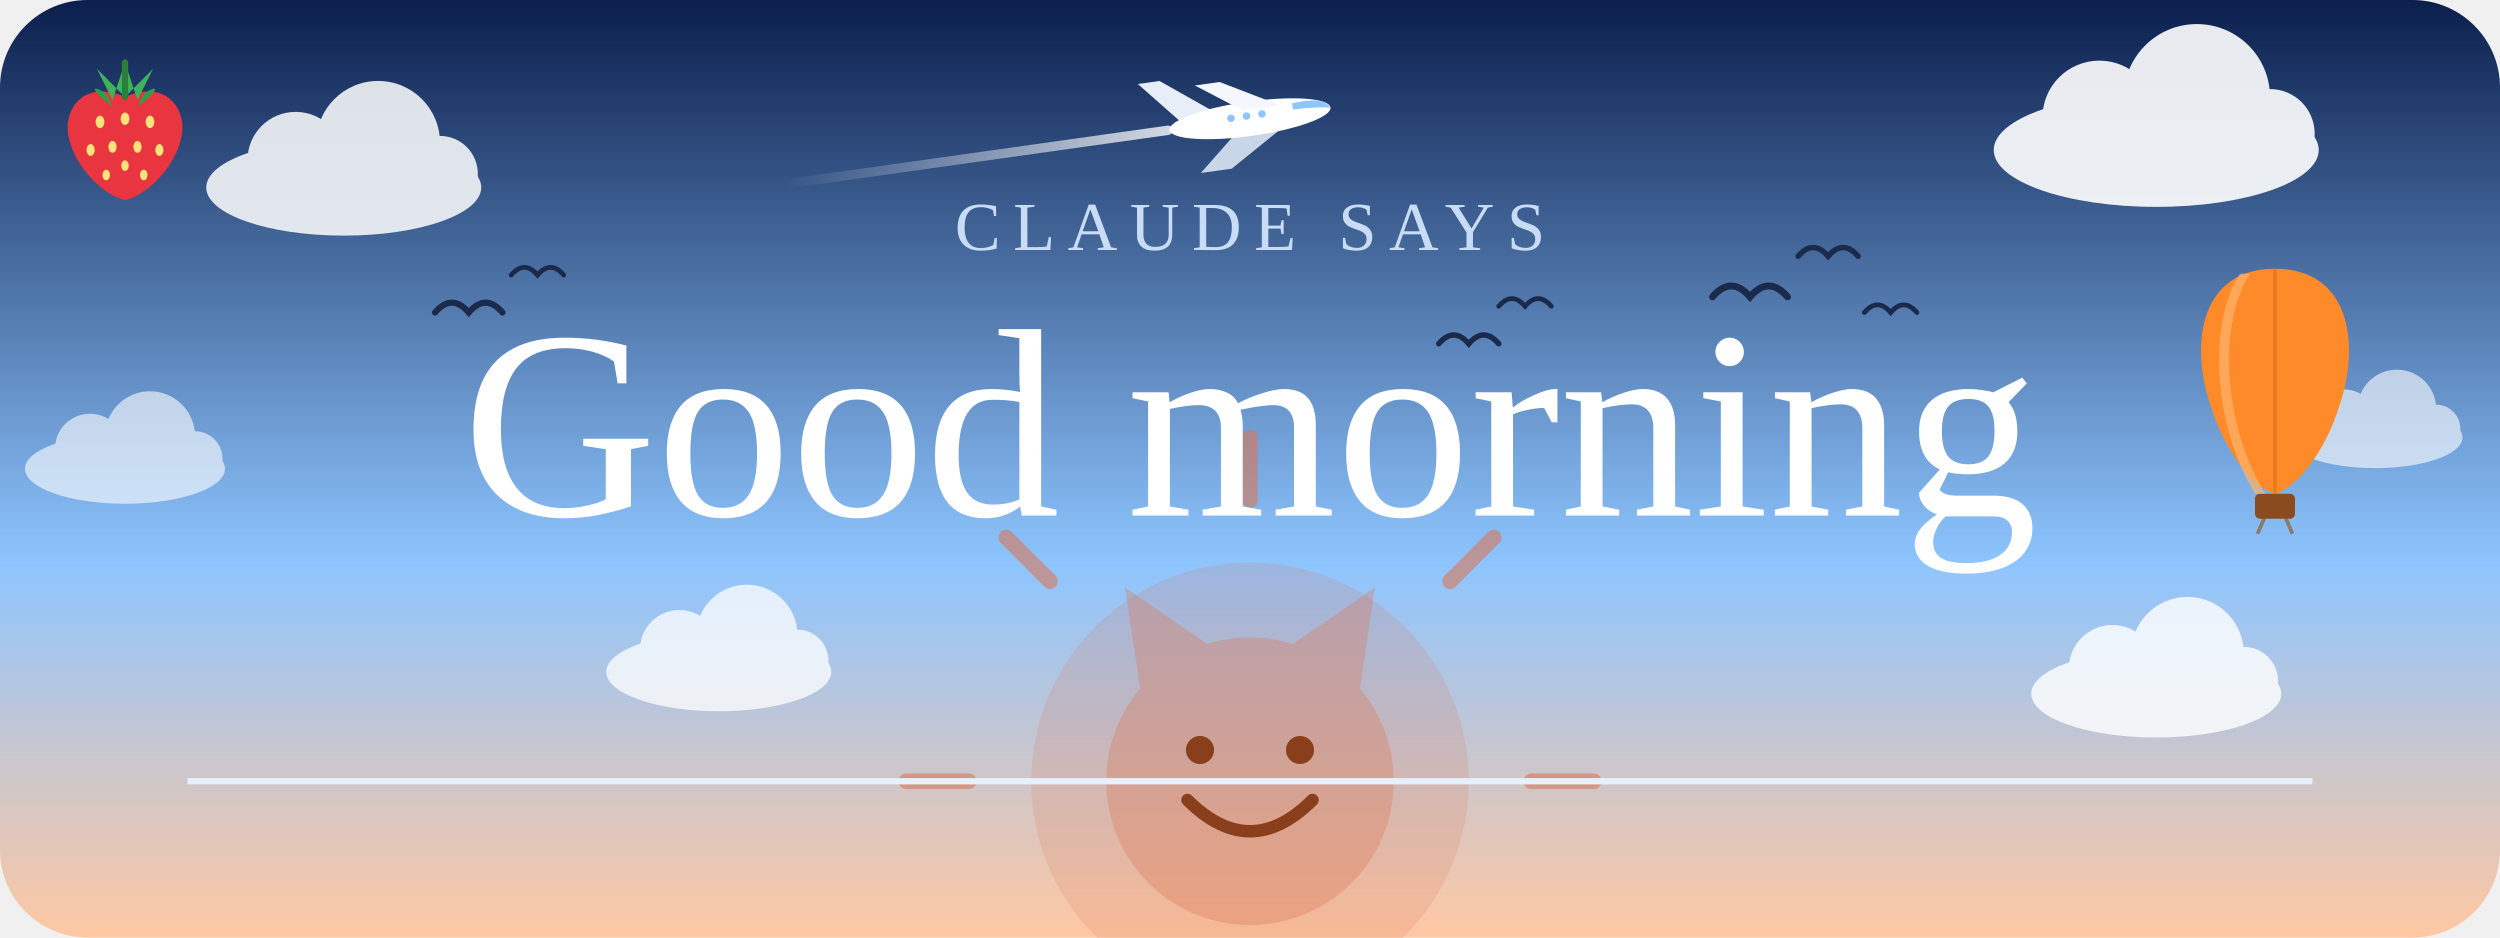
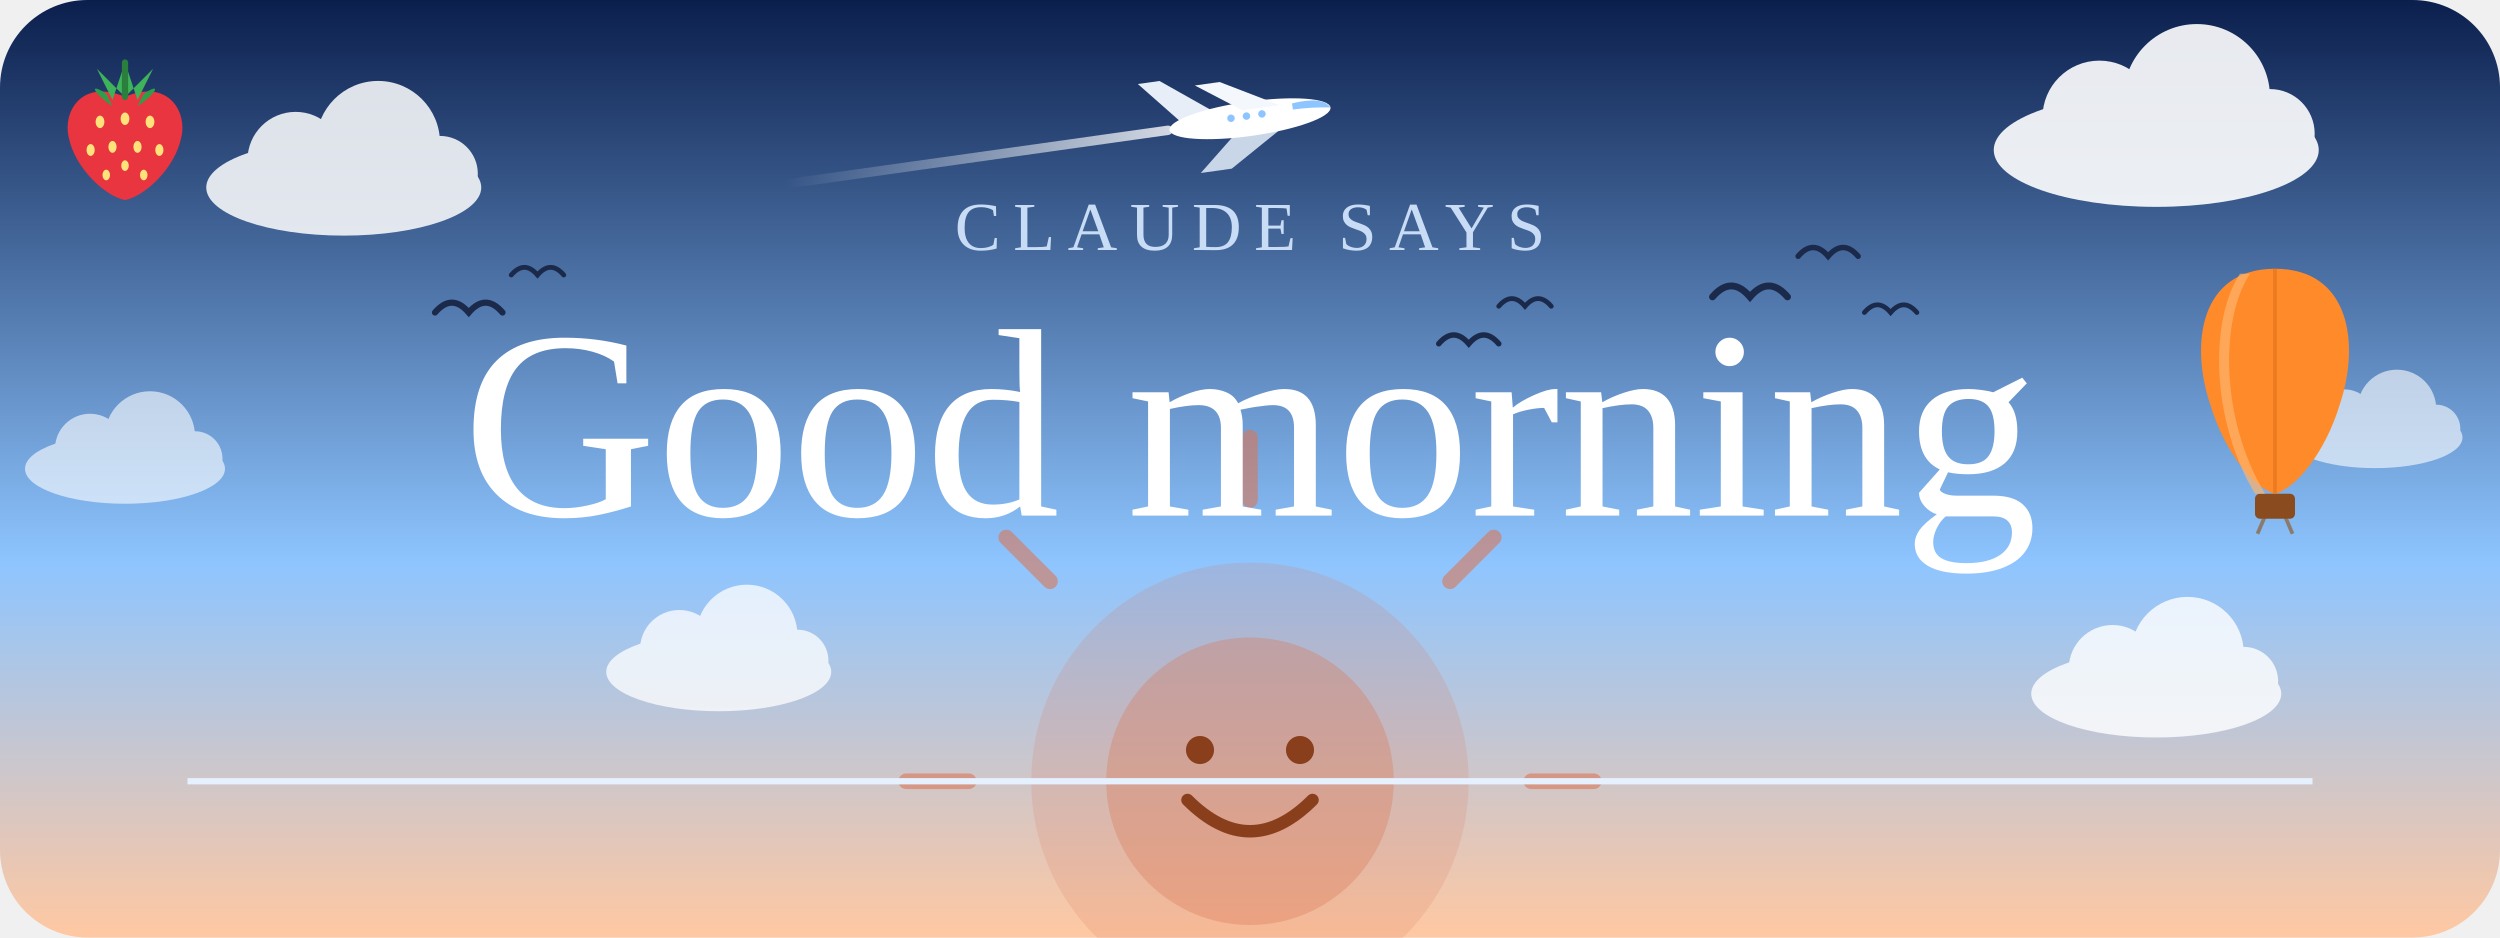
<svg xmlns="http://www.w3.org/2000/svg" viewBox="0 0 800 300" width="800" height="300" role="img" aria-label="Claude says: Good morning">
  <defs>
    <linearGradient id="sky" x1="0" y1="0" x2="0" y2="1">
      <stop offset="0" stop-color="#0B1F4D" />
      <stop offset="0.6" stop-color="#8EC5FF" />
      <stop offset="1" stop-color="#FFC8A2" />
    </linearGradient>
  </defs>
  <rect width="800" height="300" rx="28" fill="url(#sky)" />
  <g fill="#FFFFFF">
    <g transform="translate(110 60) scale(1.1)" opacity="0.85">
      <ellipse cx="0" cy="0" rx="40" ry="14" />
      <circle cx="-14" cy="-8" r="14" />
      <circle cx="10" cy="-13" r="18" />
      <circle cx="28" cy="-4" r="11" />
    </g>
    <g transform="translate(690 48) scale(1.3)" opacity="0.9">
      <ellipse cx="0" cy="0" rx="40" ry="14" />
      <circle cx="-14" cy="-8" r="14" />
      <circle cx="10" cy="-13" r="18" />
      <circle cx="28" cy="-4" r="11" />
    </g>
    <g transform="translate(230 215) scale(0.9)" opacity="0.75">
      <ellipse cx="0" cy="0" rx="40" ry="14" />
      <circle cx="-14" cy="-8" r="14" />
      <circle cx="10" cy="-13" r="18" />
      <circle cx="28" cy="-4" r="11" />
    </g>
    <g transform="translate(690 222) scale(1)" opacity="0.8">
      <ellipse cx="0" cy="0" rx="40" ry="14" />
      <circle cx="-14" cy="-8" r="14" />
      <circle cx="10" cy="-13" r="18" />
      <circle cx="28" cy="-4" r="11" />
    </g>
    <g transform="translate(760 140) scale(0.7)" opacity="0.6">
      <ellipse cx="0" cy="0" rx="40" ry="14" />
      <circle cx="-14" cy="-8" r="14" />
      <circle cx="10" cy="-13" r="18" />
      <circle cx="28" cy="-4" r="11" />
    </g>
    <g transform="translate(40 150) scale(0.8)" opacity="0.6">
      <ellipse cx="0" cy="0" rx="40" ry="14" />
      <circle cx="-14" cy="-8" r="14" />
      <circle cx="10" cy="-13" r="18" />
      <circle cx="28" cy="-4" r="11" />
    </g>
  </g>
  <g fill="none" stroke="#1B2A4A" stroke-width="2.2" stroke-linecap="round">
    <path transform="translate(560 95) scale(1)" d="M-12 0 Q-6 -7 0 0 Q6 -7 12 0" />
    <path transform="translate(585 82) scale(0.8)" d="M-12 0 Q-6 -7 0 0 Q6 -7 12 0" />
    <path transform="translate(605 100) scale(0.7)" d="M-12 0 Q-6 -7 0 0 Q6 -7 12 0" />
    <path transform="translate(150 100) scale(0.9)" d="M-12 0 Q-6 -7 0 0 Q6 -7 12 0" />
    <path transform="translate(172 88) scale(0.7)" d="M-12 0 Q-6 -7 0 0 Q6 -7 12 0" />
  </g>
  <defs>
    <linearGradient id="trail" x1="1" y1="0" x2="0" y2="0">
      <stop offset="0" stop-color="#FFFFFF" stop-opacity="0.8" />
      <stop offset="1" stop-color="#FFFFFF" stop-opacity="0" />
    </linearGradient>
  </defs>
  <g transform="translate(400 38) rotate(-8)">
    <rect x="-150" y="-1.5" width="125" height="3" rx="1.5" fill="url(#trail)" />
    <path d="M-22 -2 L-34 -16 L-27 -16 L-10 -3 Z" fill="#E8EEF7" />
    <path d="M-4 3 L-18 15 L-8 15 L12 3 Z" fill="#C9D6E8" />
    <ellipse cx="0" cy="0" rx="26" ry="5.5" fill="#FFFFFF" />
    <path d="M14 -3 Q24 -4 26 0 Q20 -1 14 -1 Z" fill="#8EC5FF" />
    <circle cx="-6" cy="-1" r="1.2" fill="#8EC5FF" />
    <circle cx="-1" cy="-1" r="1.2" fill="#8EC5FF" />
    <circle cx="4" cy="-1" r="1.2" fill="#8EC5FF" />
    <path d="M-2 -3 L-16 -13 L-8 -13 L10 -3 Z" fill="#F4F7FB" />
  </g>
  <g transform="translate(728 118) scale(0.8)">
    <path d="M-1 52 L-7 66 M1 52 L7 66" stroke="#8A7B6E" stroke-width="1.5" />
    <rect x="-8" y="50" width="16" height="10" rx="2" fill="#8A4B1F" />
    <path d="M0 -40 C-30 -40 -34 -10 -26 14 C-20 34 -8 48 0 50 C8 48 20 34 26 14 C34 -10 30 -40 0 -40 Z" fill="#FF8A2A" />
    <path d="M-10 -38 C-22 -20 -22 20 -4 50 L-8 50 C-26 20 -26 -20 -14 -38 Z" fill="#FFB36B" opacity="0.7" />
    <path d="M0 -40 L0 50" stroke="#E0701A" stroke-width="1.5" opacity="0.6" />
  </g>
  <g fill="none" stroke="#1B2A4A" stroke-width="2.2" stroke-linecap="round">
    <path transform="translate(470 110) scale(0.8)" d="M-12 0 Q-6 -7 0 0 Q6 -7 12 0" />
    <path transform="translate(488 98) scale(0.7)" d="M-12 0 Q-6 -7 0 0 Q6 -7 12 0" />
  </g>
  <g transform="translate(40 42)">
    <path d="M0 -11 C-14 -17 -20 -6 -18 2 C-16 12 -6 21 0 22 C6 21 16 12 18 2 C20 -6 14 -17 0 -11 Z" fill="#E8353F" />
    <path d="M-6 -12 C-12 -16 -10 -12 -4 -8 Z M6 -12 C12 -16 10 -12 4 -8 Z" fill="#2F9E4A" />
    <path d="M0 -11 L-9 -20 L-4 -10 L0 -22 L4 -10 L9 -20 Z" fill="#3FB35A" />
    <path d="M0 -11 L0 -22" stroke="#2A7F3C" stroke-width="2" stroke-linecap="round" />
    <g fill="#FFE27A">
      <ellipse cx="-8" cy="-3" rx="1.4" ry="2" />
      <ellipse cx="0" cy="-4" rx="1.4" ry="2" />
      <ellipse cx="8" cy="-3" rx="1.4" ry="2" />
      <ellipse cx="-11" cy="6" rx="1.3" ry="1.9" />
      <ellipse cx="-4" cy="5" rx="1.3" ry="1.9" />
      <ellipse cx="4" cy="5" rx="1.3" ry="1.9" />
      <ellipse cx="11" cy="6" rx="1.3" ry="1.9" />
      <ellipse cx="-6" cy="14" rx="1.2" ry="1.7" />
      <ellipse cx="6" cy="14" rx="1.2" ry="1.7" />
      <ellipse cx="0" cy="11" rx="1.2" ry="1.7" />
    </g>
  </g>
  <g transform="translate(400 250)">
    <circle r="70" fill="#D97757" opacity="0.18" />
-     <g opacity="0.35" fill="#D97757">
-       <circle r="46" />
-       <path d="M-34 -22 L-40 -62 L-8 -40 Z" />
-       <path d="M34 -22 L40 -62 L8 -40 Z" />
-     </g>
+     <circle r="46" fill="#D97757" opacity="0.35" />
    <g fill="#8A3F1C" stroke="none">
      <circle cx="-16" cy="-10" r="4.5" />
      <circle cx="16" cy="-10" r="4.5" />
    </g>
    <path d="M-20 6 Q0 26 20 6" fill="none" stroke="#8A3F1C" stroke-width="4" stroke-linecap="round" />
    <g stroke="#D97757" stroke-width="5" stroke-linecap="round" opacity="0.6">
      <line x1="0" y1="-90" x2="0" y2="-110" />
      <line x1="64" y1="-64" x2="78" y2="-78" />
      <line x1="-64" y1="-64" x2="-78" y2="-78" />
      <line x1="90" y1="0" x2="110" y2="0" />
      <line x1="-90" y1="0" x2="-110" y2="0" />
    </g>
  </g>
  <line x1="60" y1="250" x2="740" y2="250" stroke="#E6F1FF" stroke-width="2" />
  <text x="400" y="80" text-anchor="middle" font-family="Georgia, 'Times New Roman', serif" font-size="22" letter-spacing="4" fill="#C9DCF5">CLAUDE SAYS</text>
  <text x="400" y="165" text-anchor="middle" font-family="Georgia, 'Times New Roman', serif" font-size="86" fill="#FFFFFF">Good morning</text>
</svg>
